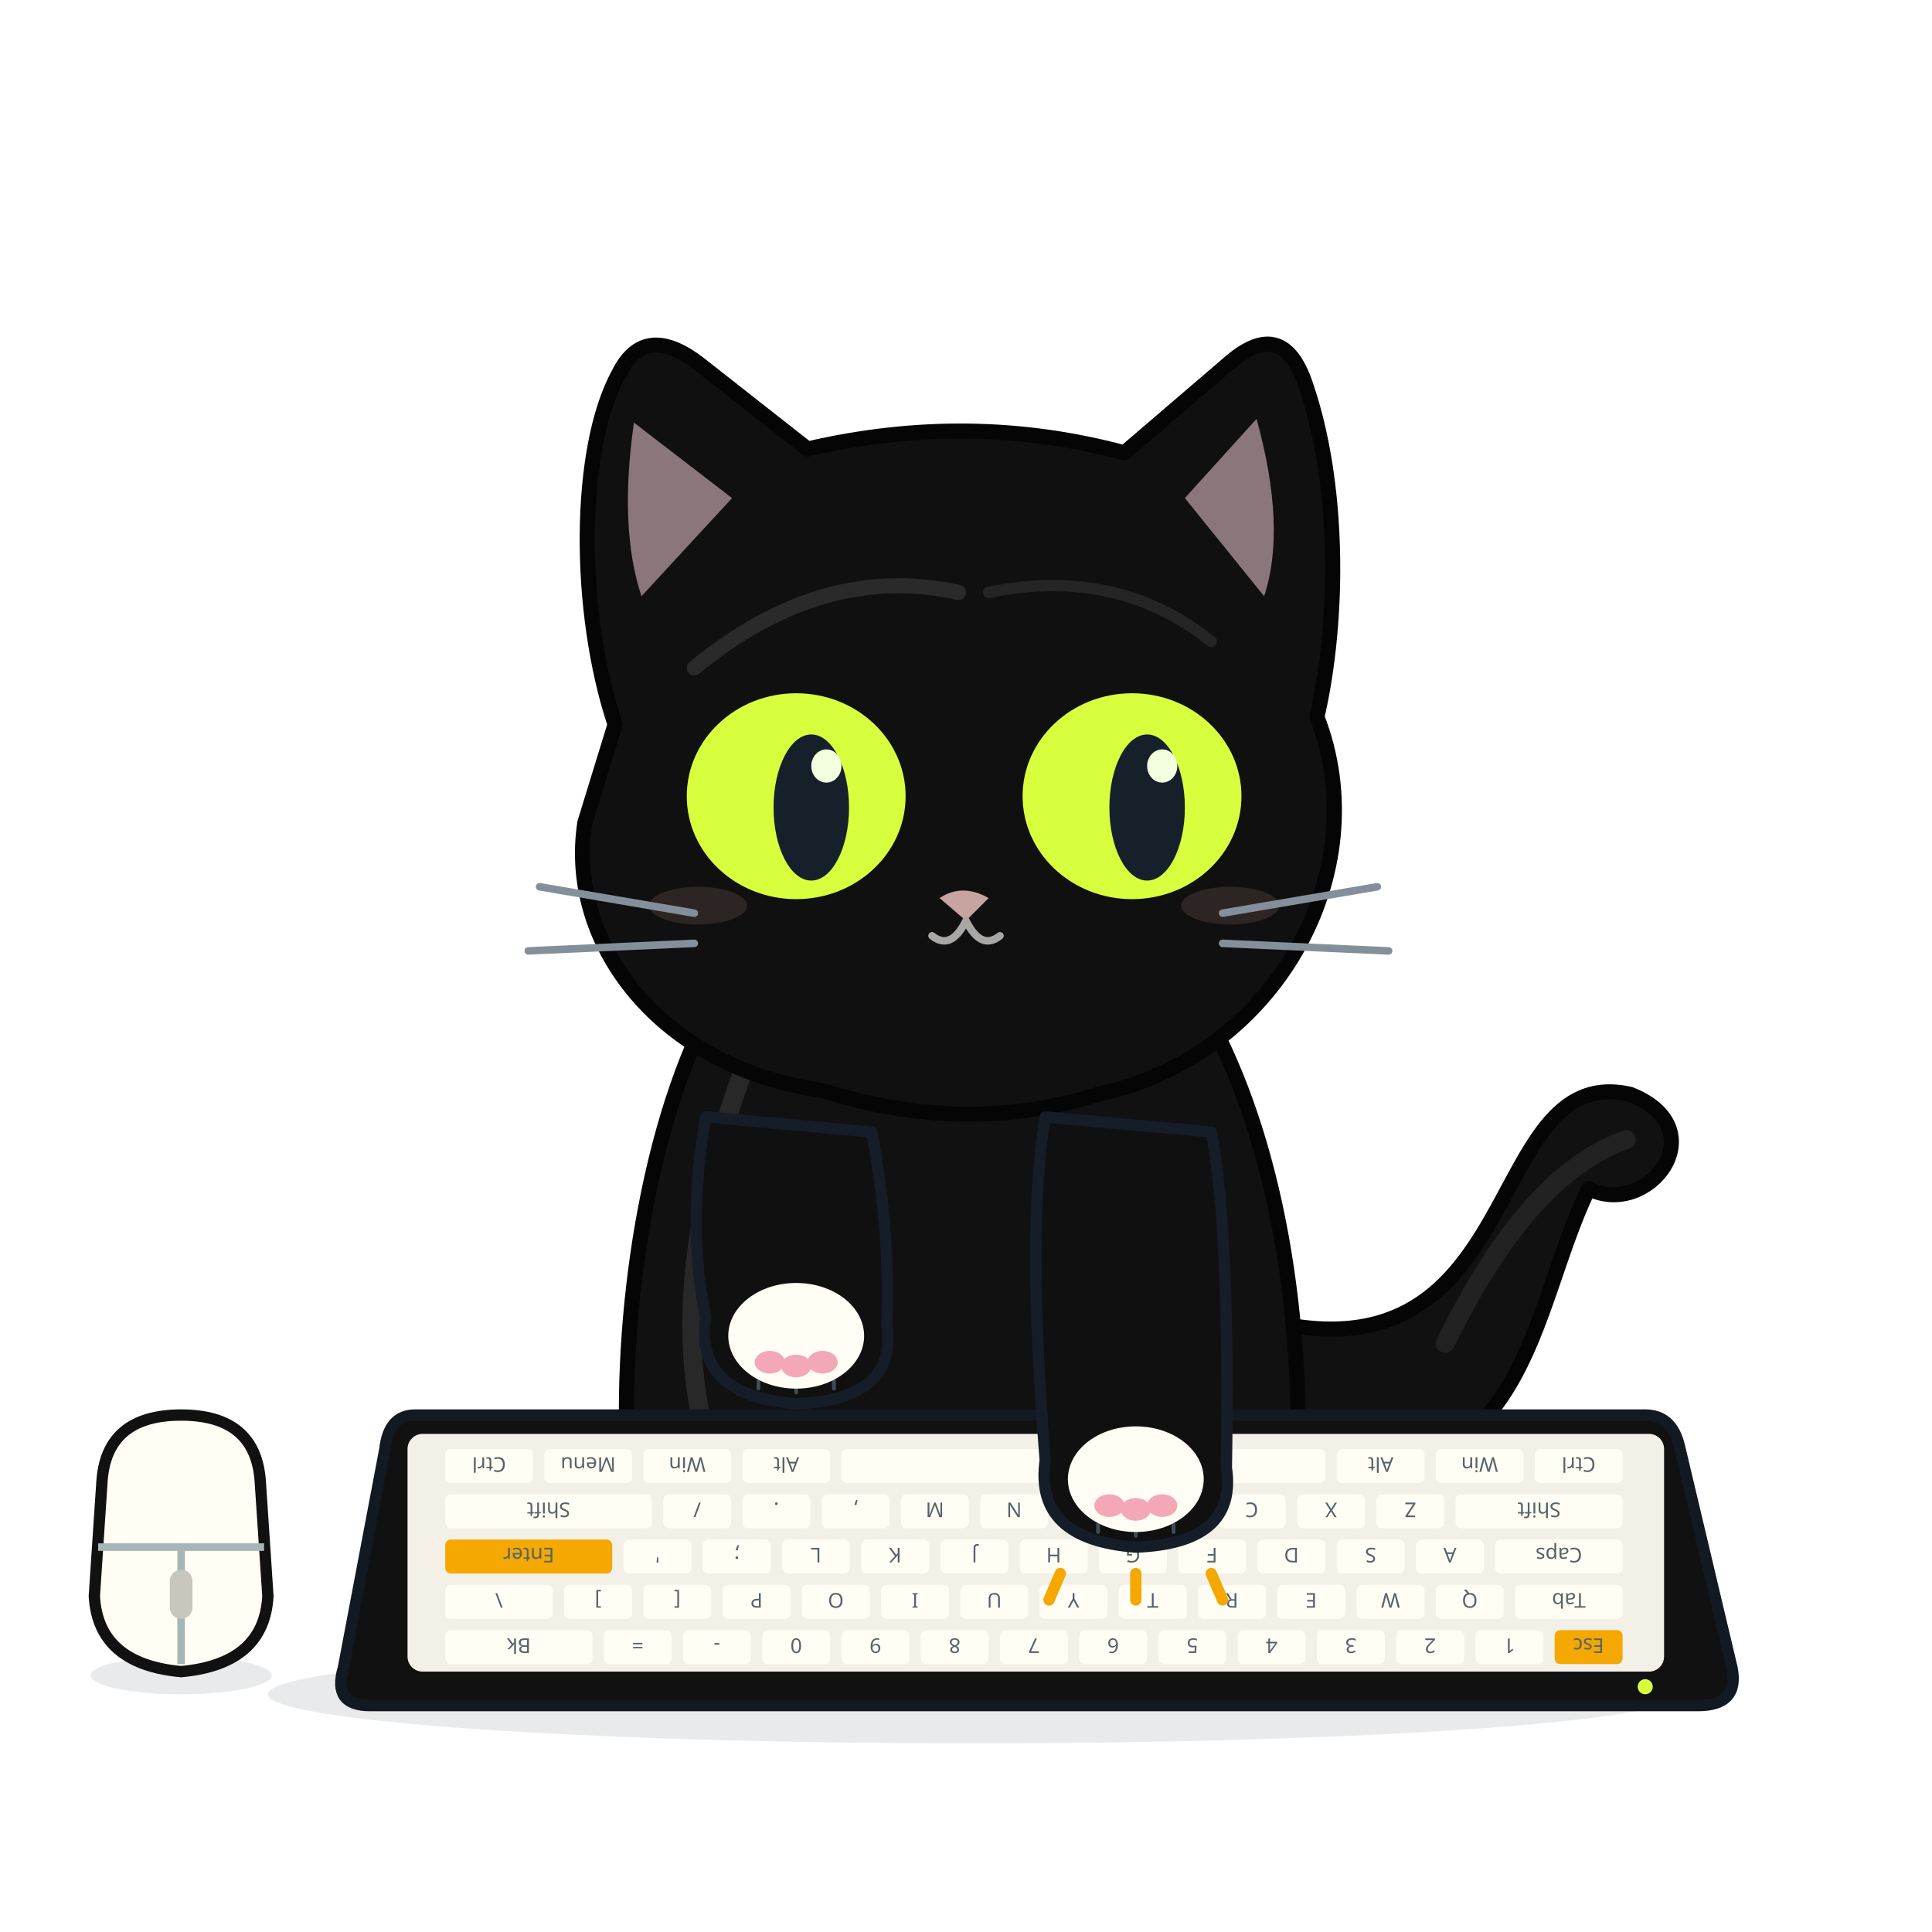
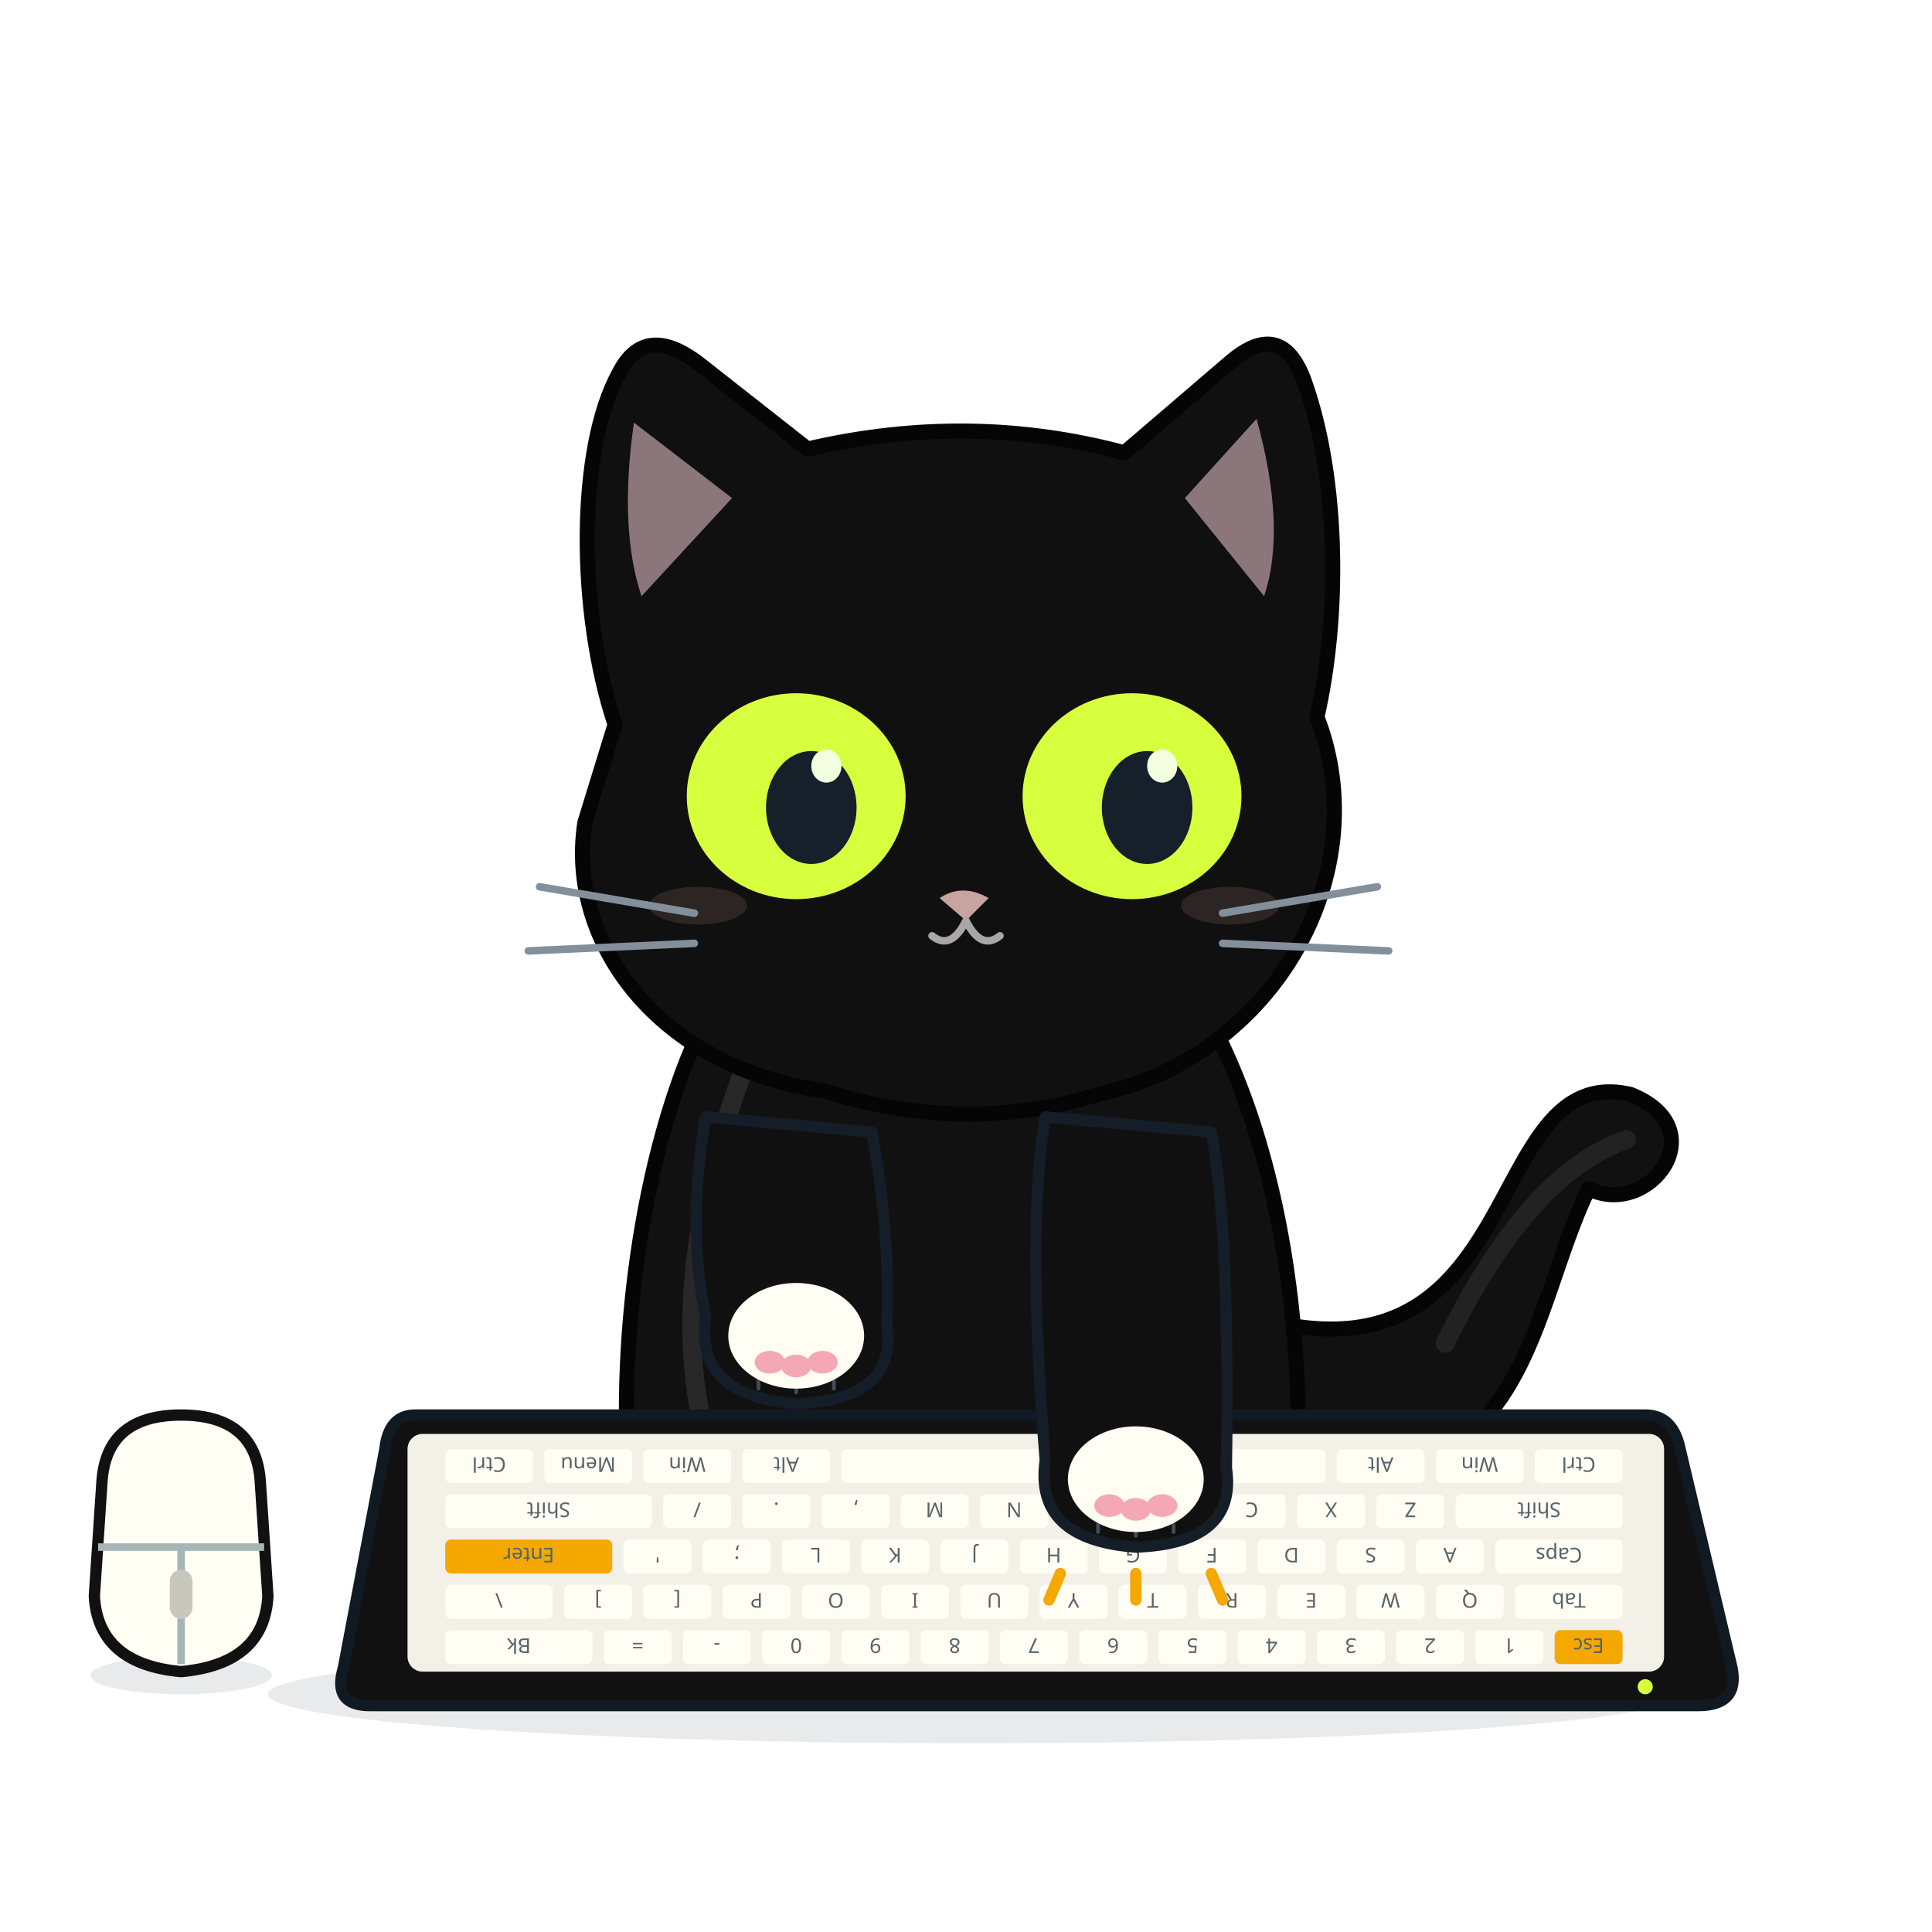
<svg xmlns="http://www.w3.org/2000/svg" width="512" height="512" viewBox="0 0 512 512">
  <ellipse cx="258" cy="449" rx="187" ry="13" fill="#17212d18" />
  <path d="M 332 349 C 406 370 392 281 432 290 C 455 299 437 323 421 315 C 405 348 406 395 345 393 Z" fill="#111111" stroke="#050505" stroke-width="4" stroke-linejoin="round" />
  <path d="M 383 356 Q 405 311 431 302" fill="none" stroke="#222222" stroke-width="5" stroke-linecap="round" />
  <path d="M 198 252 C 176 280 166 332 166 374 Q 163 407 195 413 L 316 413 Q 349 410 344 374 C 343 321 329 278 310 254 Z" fill="#111111" stroke="#050505" stroke-width="4" stroke-linecap="round" stroke-linejoin="round" />
  <path d="M 198 281 Q 176 339 187 381" fill="none" stroke="#282828" stroke-width="5" stroke-linecap="round" stroke-linejoin="round" />
  <ellipse cx="210" cy="398" rx="36" ry="20" fill="#151d28" />
  <ellipse cx="303" cy="398" rx="36" ry="20" fill="#151d28" />
  <path d="M 163 192 C 153 162 153 119 164 99 Q 171 85 186 97 L 214 119 Q 257 109 298 120 L 326 96 Q 340 84 346 102 C 355 128 355 164 349 190 C 365 231 338 280 291 290 Q 256 301 218 289 C 175 283 150 250 155 218 Z" fill="#101010" stroke="#050505" stroke-width="4" stroke-linecap="round" stroke-linejoin="round" />
  <path d="M 168 112 Q 164 140 170 158 L 194 132 Z" fill="#8b777b" stroke="none" stroke-width="1" stroke-linecap="round" stroke-linejoin="round" />
  <path d="M 333 111 Q 341 140 335 158 L 314 132 Z" fill="#8b777b" stroke="none" stroke-width="1" stroke-linecap="round" stroke-linejoin="round" />
-   <path d="M 184 177 Q 218 149 254 157" fill="none" stroke="#2a2a2a" stroke-width="4" stroke-linecap="round" stroke-linejoin="round" />
-   <path d="M 262 157 Q 296 150 321 170" fill="none" stroke="#252525" stroke-width="3" stroke-linecap="round" stroke-linejoin="round" />
  <ellipse cx="211" cy="211" rx="29" ry="27.28" fill="#d8ff3e" />
-   <ellipse cx="215" cy="214" rx="10" ry="19.36" fill="#15202b" />
+   <ellipse cx="215" cy="214" rx="12" ry="14.96" fill="#15202b" />
  <ellipse cx="219" cy="203" rx="4" ry="4.4" fill="#f4ffdf" />
  <ellipse cx="300" cy="211" rx="29" ry="27.28" fill="#d8ff3e" />
-   <ellipse cx="304" cy="214" rx="10" ry="19.36" fill="#15202b" />
+   <ellipse cx="304" cy="214" rx="12" ry="14.96" fill="#15202b" />
  <ellipse cx="308" cy="203" rx="4" ry="4.4" fill="#f4ffdf" />
  <ellipse cx="185" cy="240" rx="13" ry="5" fill="#db9e9e24" />
  <ellipse cx="326" cy="240" rx="13" ry="5" fill="#db9e9e24" />
  <path d="M 249 238 Q 255 234 262 238 L 256 244 Z" fill="#c7a4a0" stroke="none" stroke-width="1" stroke-linecap="round" stroke-linejoin="round" />
  <path d="M 256 244 Q 252 252 247 248 M 256 244 Q 260 252 265 248" fill="none" stroke="#a9a7a5" stroke-width="2" stroke-linecap="round" stroke-linejoin="round" />
  <path d="M 184 242 L 143 235" fill="none" stroke="#83909b" stroke-width="2" stroke-linecap="round" stroke-linejoin="round" />
  <path d="M 184 250 L 140 252" fill="none" stroke="#83909b" stroke-width="2" stroke-linecap="round" stroke-linejoin="round" />
  <path d="M 324 242 L 365 235" fill="none" stroke="#83909b" stroke-width="2" stroke-linecap="round" stroke-linejoin="round" />
  <path d="M 324 250 L 368 252" fill="none" stroke="#83909b" stroke-width="2" stroke-linecap="round" stroke-linejoin="round" />
  <path d="M 110 375 L 436 375 Q 443 375 445 383 L 459 442 Q 461 452 450 452 L 98 452 Q 88 452 91 442 L 102 384 Q 103 375 110 375 Z" fill="#111111" stroke="#111923" stroke-width="3" stroke-linecap="round" stroke-linejoin="round" />
  <rect x="108" y="380" width="333" height="63" rx="4" fill="#f3f0e8" />
  <g transform="rotate(180 275 409)">
    <rect x="120" y="377" width="18" height="9" rx="1.5" fill="#f4a800" />
    <text x="129.0" y="383.8" text-anchor="middle" font-family="sans-serif" font-size="5.4" fill="#56646a">Esc</text>
    <rect x="141" y="377" width="18" height="9" rx="1.5" fill="#fffdf4" />
    <text x="150.0" y="383.8" text-anchor="middle" font-family="sans-serif" font-size="5.4" fill="#56646a">1</text>
    <rect x="162" y="377" width="18" height="9" rx="1.5" fill="#fffdf4" />
    <text x="171.0" y="383.8" text-anchor="middle" font-family="sans-serif" font-size="5.4" fill="#56646a">2</text>
    <rect x="183" y="377" width="18" height="9" rx="1.5" fill="#fffdf4" />
    <text x="192.0" y="383.8" text-anchor="middle" font-family="sans-serif" font-size="5.4" fill="#56646a">3</text>
    <rect x="204" y="377" width="18" height="9" rx="1.5" fill="#fffdf4" />
    <text x="213.0" y="383.8" text-anchor="middle" font-family="sans-serif" font-size="5.4" fill="#56646a">4</text>
    <rect x="225" y="377" width="18" height="9" rx="1.5" fill="#fffdf4" />
    <text x="234.0" y="383.8" text-anchor="middle" font-family="sans-serif" font-size="5.4" fill="#56646a">5</text>
    <rect x="246" y="377" width="18" height="9" rx="1.5" fill="#fffdf4" />
    <text x="255.0" y="383.8" text-anchor="middle" font-family="sans-serif" font-size="5.4" fill="#56646a">6</text>
    <rect x="267" y="377" width="18" height="9" rx="1.5" fill="#fffdf4" />
    <text x="276.0" y="383.8" text-anchor="middle" font-family="sans-serif" font-size="5.4" fill="#56646a">7</text>
    <rect x="288" y="377" width="18" height="9" rx="1.5" fill="#fffdf4" />
    <text x="297.0" y="383.8" text-anchor="middle" font-family="sans-serif" font-size="5.4" fill="#56646a">8</text>
    <rect x="309" y="377" width="18" height="9" rx="1.5" fill="#fffdf4" />
    <text x="318.0" y="383.8" text-anchor="middle" font-family="sans-serif" font-size="5.4" fill="#56646a">9</text>
    <rect x="330" y="377" width="18" height="9" rx="1.5" fill="#fffdf4" />
    <text x="339.0" y="383.8" text-anchor="middle" font-family="sans-serif" font-size="5.4" fill="#56646a">0</text>
    <rect x="351" y="377" width="18" height="9" rx="1.5" fill="#fffdf4" />
    <text x="360.0" y="383.8" text-anchor="middle" font-family="sans-serif" font-size="5.4" fill="#56646a">-</text>
    <rect x="372" y="377" width="18" height="9" rx="1.5" fill="#fffdf4" />
    <text x="381.0" y="383.8" text-anchor="middle" font-family="sans-serif" font-size="5.4" fill="#56646a">=</text>
    <rect x="393" y="377" width="39" height="9" rx="1.5" fill="#fffdf4" />
    <text x="412.5" y="383.8" text-anchor="middle" font-family="sans-serif" font-size="5.4" fill="#56646a">Bk</text>
    <rect x="120" y="389" width="28.5" height="9" rx="1.5" fill="#fffdf4" />
    <text x="134.25" y="395.8" text-anchor="middle" font-family="sans-serif" font-size="5.4" fill="#56646a">Tab</text>
    <rect x="151.5" y="389" width="18" height="9" rx="1.5" fill="#fffdf4" />
    <text x="160.5" y="395.8" text-anchor="middle" font-family="sans-serif" font-size="5.4" fill="#56646a">Q</text>
    <rect x="172.5" y="389" width="18" height="9" rx="1.5" fill="#fffdf4" />
    <text x="181.5" y="395.8" text-anchor="middle" font-family="sans-serif" font-size="5.4" fill="#56646a">W</text>
    <rect x="193.5" y="389" width="18" height="9" rx="1.5" fill="#fffdf4" />
    <text x="202.5" y="395.8" text-anchor="middle" font-family="sans-serif" font-size="5.4" fill="#56646a">E</text>
    <rect x="214.5" y="389" width="18" height="9" rx="1.5" fill="#fffdf4" />
    <text x="223.5" y="395.8" text-anchor="middle" font-family="sans-serif" font-size="5.4" fill="#56646a">R</text>
    <rect x="235.5" y="389" width="18" height="9" rx="1.5" fill="#fffdf4" />
    <text x="244.5" y="395.8" text-anchor="middle" font-family="sans-serif" font-size="5.4" fill="#56646a">T</text>
    <rect x="256.5" y="389" width="18" height="9" rx="1.5" fill="#fffdf4" />
    <text x="265.5" y="395.8" text-anchor="middle" font-family="sans-serif" font-size="5.4" fill="#56646a">Y</text>
    <rect x="277.5" y="389" width="18" height="9" rx="1.5" fill="#fffdf4" />
    <text x="286.5" y="395.8" text-anchor="middle" font-family="sans-serif" font-size="5.4" fill="#56646a">U</text>
    <rect x="298.5" y="389" width="18" height="9" rx="1.5" fill="#fffdf4" />
    <text x="307.5" y="395.8" text-anchor="middle" font-family="sans-serif" font-size="5.4" fill="#56646a">I</text>
    <rect x="319.5" y="389" width="18" height="9" rx="1.5" fill="#fffdf4" />
    <text x="328.5" y="395.8" text-anchor="middle" font-family="sans-serif" font-size="5.4" fill="#56646a">O</text>
    <rect x="340.5" y="389" width="18" height="9" rx="1.5" fill="#fffdf4" />
    <text x="349.5" y="395.8" text-anchor="middle" font-family="sans-serif" font-size="5.4" fill="#56646a">P</text>
    <rect x="361.5" y="389" width="18" height="9" rx="1.5" fill="#fffdf4" />
    <text x="370.5" y="395.8" text-anchor="middle" font-family="sans-serif" font-size="5.4" fill="#56646a">[</text>
    <rect x="382.5" y="389" width="18" height="9" rx="1.5" fill="#fffdf4" />
    <text x="391.5" y="395.8" text-anchor="middle" font-family="sans-serif" font-size="5.4" fill="#56646a">]</text>
    <rect x="403.5" y="389" width="28.5" height="9" rx="1.5" fill="#fffdf4" />
    <text x="417.75" y="395.8" text-anchor="middle" font-family="sans-serif" font-size="5.4" fill="#56646a">\</text>
    <rect x="120" y="401" width="33.75" height="9" rx="1.5" fill="#fffdf4" />
    <text x="136.875" y="407.8" text-anchor="middle" font-family="sans-serif" font-size="5.4" fill="#56646a">Caps</text>
    <rect x="156.75" y="401" width="18" height="9" rx="1.5" fill="#fffdf4" />
    <text x="165.75" y="407.8" text-anchor="middle" font-family="sans-serif" font-size="5.4" fill="#56646a">A</text>
    <rect x="177.75" y="401" width="18" height="9" rx="1.5" fill="#fffdf4" />
    <text x="186.75" y="407.8" text-anchor="middle" font-family="sans-serif" font-size="5.4" fill="#56646a">S</text>
    <rect x="198.75" y="401" width="18" height="9" rx="1.5" fill="#fffdf4" />
    <text x="207.75" y="407.8" text-anchor="middle" font-family="sans-serif" font-size="5.4" fill="#56646a">D</text>
    <rect x="219.75" y="401" width="18" height="9" rx="1.5" fill="#fffdf4" />
    <text x="228.75" y="407.8" text-anchor="middle" font-family="sans-serif" font-size="5.4" fill="#56646a">F</text>
    <rect x="240.75" y="401" width="18" height="9" rx="1.5" fill="#fffdf4" />
    <text x="249.75" y="407.8" text-anchor="middle" font-family="sans-serif" font-size="5.4" fill="#56646a">G</text>
    <rect x="261.75" y="401" width="18" height="9" rx="1.5" fill="#fffdf4" />
    <text x="270.75" y="407.8" text-anchor="middle" font-family="sans-serif" font-size="5.4" fill="#56646a">H</text>
    <rect x="282.75" y="401" width="18" height="9" rx="1.5" fill="#fffdf4" />
    <text x="291.75" y="407.8" text-anchor="middle" font-family="sans-serif" font-size="5.4" fill="#56646a">J</text>
    <rect x="303.75" y="401" width="18" height="9" rx="1.5" fill="#fffdf4" />
    <text x="312.75" y="407.8" text-anchor="middle" font-family="sans-serif" font-size="5.4" fill="#56646a">K</text>
    <rect x="324.75" y="401" width="18" height="9" rx="1.5" fill="#fffdf4" />
    <text x="333.75" y="407.8" text-anchor="middle" font-family="sans-serif" font-size="5.4" fill="#56646a">L</text>
    <rect x="345.75" y="401" width="18" height="9" rx="1.5" fill="#fffdf4" />
    <text x="354.75" y="407.8" text-anchor="middle" font-family="sans-serif" font-size="5.4" fill="#56646a">;</text>
    <rect x="366.75" y="401" width="18" height="9" rx="1.5" fill="#fffdf4" />
    <text x="375.75" y="407.8" text-anchor="middle" font-family="sans-serif" font-size="5.4" fill="#56646a">'</text>
    <rect x="387.75" y="401" width="44.25" height="9" rx="1.5" fill="#f4a800" />
    <text x="409.875" y="407.8" text-anchor="middle" font-family="sans-serif" font-size="5.4" fill="#56646a">Enter</text>
    <rect x="120" y="413" width="44.25" height="9" rx="1.5" fill="#fffdf4" />
    <text x="142.125" y="419.8" text-anchor="middle" font-family="sans-serif" font-size="5.4" fill="#56646a">Shift</text>
    <rect x="167.25" y="413" width="18" height="9" rx="1.5" fill="#fffdf4" />
    <text x="176.25" y="419.8" text-anchor="middle" font-family="sans-serif" font-size="5.4" fill="#56646a">Z</text>
    <rect x="188.25" y="413" width="18" height="9" rx="1.5" fill="#fffdf4" />
    <text x="197.25" y="419.8" text-anchor="middle" font-family="sans-serif" font-size="5.4" fill="#56646a">X</text>
    <rect x="209.25" y="413" width="18" height="9" rx="1.5" fill="#fffdf4" />
    <text x="218.25" y="419.8" text-anchor="middle" font-family="sans-serif" font-size="5.4" fill="#56646a">C</text>
    <rect x="230.25" y="413" width="18" height="9" rx="1.5" fill="#fffdf4" />
    <text x="239.25" y="419.8" text-anchor="middle" font-family="sans-serif" font-size="5.4" fill="#56646a">V</text>
    <rect x="251.25" y="413" width="18" height="9" rx="1.5" fill="#fffdf4" />
    <text x="260.25" y="419.8" text-anchor="middle" font-family="sans-serif" font-size="5.4" fill="#56646a">B</text>
    <rect x="272.25" y="413" width="18" height="9" rx="1.5" fill="#fffdf4" />
    <text x="281.25" y="419.8" text-anchor="middle" font-family="sans-serif" font-size="5.4" fill="#56646a">N</text>
    <rect x="293.25" y="413" width="18" height="9" rx="1.5" fill="#fffdf4" />
    <text x="302.25" y="419.8" text-anchor="middle" font-family="sans-serif" font-size="5.4" fill="#56646a">M</text>
    <rect x="314.25" y="413" width="18" height="9" rx="1.5" fill="#fffdf4" />
    <text x="323.25" y="419.8" text-anchor="middle" font-family="sans-serif" font-size="5.4" fill="#56646a">,</text>
    <rect x="335.25" y="413" width="18" height="9" rx="1.5" fill="#fffdf4" />
    <text x="344.25" y="419.8" text-anchor="middle" font-family="sans-serif" font-size="5.4" fill="#56646a">.</text>
    <rect x="356.25" y="413" width="18" height="9" rx="1.5" fill="#fffdf4" />
    <text x="365.25" y="419.8" text-anchor="middle" font-family="sans-serif" font-size="5.4" fill="#56646a">/</text>
    <rect x="377.25" y="413" width="54.75" height="9" rx="1.5" fill="#fffdf4" />
    <text x="404.625" y="419.8" text-anchor="middle" font-family="sans-serif" font-size="5.4" fill="#56646a">Shift</text>
    <rect x="120" y="425" width="23.25" height="9" rx="1.5" fill="#fffdf4" />
    <text x="131.625" y="431.8" text-anchor="middle" font-family="sans-serif" font-size="5.4" fill="#56646a">Ctrl</text>
    <rect x="146.25" y="425" width="23.25" height="9" rx="1.5" fill="#fffdf4" />
    <text x="157.875" y="431.8" text-anchor="middle" font-family="sans-serif" font-size="5.4" fill="#56646a">Win</text>
    <rect x="172.5" y="425" width="23.25" height="9" rx="1.5" fill="#fffdf4" />
    <text x="184.125" y="431.8" text-anchor="middle" font-family="sans-serif" font-size="5.4" fill="#56646a">Alt</text>
    <rect x="198.75" y="425" width="128.25" height="9" rx="1.5" fill="#fffdf4" />
    <text x="262.875" y="431.8" text-anchor="middle" font-family="sans-serif" font-size="5.4" fill="#56646a" />
    <rect x="330.0" y="425" width="23.25" height="9" rx="1.5" fill="#fffdf4" />
    <text x="341.625" y="431.8" text-anchor="middle" font-family="sans-serif" font-size="5.4" fill="#56646a">Alt</text>
    <rect x="356.25" y="425" width="23.25" height="9" rx="1.5" fill="#fffdf4" />
    <text x="367.875" y="431.8" text-anchor="middle" font-family="sans-serif" font-size="5.4" fill="#56646a">Win</text>
    <rect x="382.5" y="425" width="23.25" height="9" rx="1.5" fill="#fffdf4" />
    <text x="394.125" y="431.8" text-anchor="middle" font-family="sans-serif" font-size="5.4" fill="#56646a">Menu</text>
    <rect x="408.75" y="425" width="23.25" height="9" rx="1.5" fill="#fffdf4" />
    <text x="420.375" y="431.8" text-anchor="middle" font-family="sans-serif" font-size="5.4" fill="#56646a">Ctrl</text>
  </g>
  <ellipse cx="436" cy="447" rx="2" ry="2" fill="#d8ff3e" />
  <g transform="translate(0 0)">
    <ellipse cx="48" cy="444" rx="24" ry="5" fill="#17212d18" />
    <path d="M 27 393 Q 28 375 48 375 Q 68 375 69 393 L 71 423 Q 70 441 48 443 Q 26 441 25 423 Z" fill="#fffdf4" stroke="#111111" stroke-width="3" />
    <path d="M 26 410 H 70 M 48 410 V 441" fill="none" stroke="#a6b5b5" stroke-width="2" />
    <rect x="45" y="416" width="6" height="13" rx="3" fill="#c7c7bd" />
  </g>
  <path d="M 187 296 Q 182 325 187 349 Q 184 370 211 372 Q 238 371 235 351 Q 236 326 231 300 Z" fill="#101010" stroke="#141d28" stroke-width="3" stroke-linecap="round" stroke-linejoin="round" />
  <path d="M 201 366 l 0 2 M 211 367 l 0 2 M 221 366 l 0 2" fill="none" stroke="#404d59" stroke-width="1" stroke-linecap="round" stroke-linejoin="round" />
  <ellipse cx="211" cy="354" rx="18" ry="14" fill="#fffdf4" />
  <ellipse cx="204" cy="361" rx="4" ry="3" fill="#f4a8b5" />
  <ellipse cx="211" cy="362" rx="4" ry="3" fill="#f4a8b5" />
  <ellipse cx="218" cy="361" rx="4" ry="3" fill="#f4a8b5" />
  <path d="M 277 296 Q 272 325 277 387 Q 274 408 301 410 Q 328 409 325 389 Q 326 326 321 300 Z" fill="#101010" stroke="#141d28" stroke-width="3" stroke-linecap="round" stroke-linejoin="round" />
  <path d="M 291 404 l 0 2 M 301 405 l 0 2 M 311 404 l 0 2" fill="none" stroke="#404d59" stroke-width="1" stroke-linecap="round" stroke-linejoin="round" />
  <ellipse cx="301" cy="392" rx="18" ry="14" fill="#fffdf4" />
  <ellipse cx="294" cy="399" rx="4" ry="3" fill="#f4a8b5" />
  <ellipse cx="301" cy="400" rx="4" ry="3" fill="#f4a8b5" />
  <ellipse cx="308" cy="399" rx="4" ry="3" fill="#f4a8b5" />
  <path d="M 281 417 l -3.0 7" fill="none" stroke="#f4a800" stroke-width="3" stroke-linecap="round" stroke-linejoin="round" />
  <path d="M 301 417 l 0.0 7" fill="none" stroke="#f4a800" stroke-width="3" stroke-linecap="round" stroke-linejoin="round" />
  <path d="M 321 417 l 3.0 7" fill="none" stroke="#f4a800" stroke-width="3" stroke-linecap="round" stroke-linejoin="round" />
</svg>
